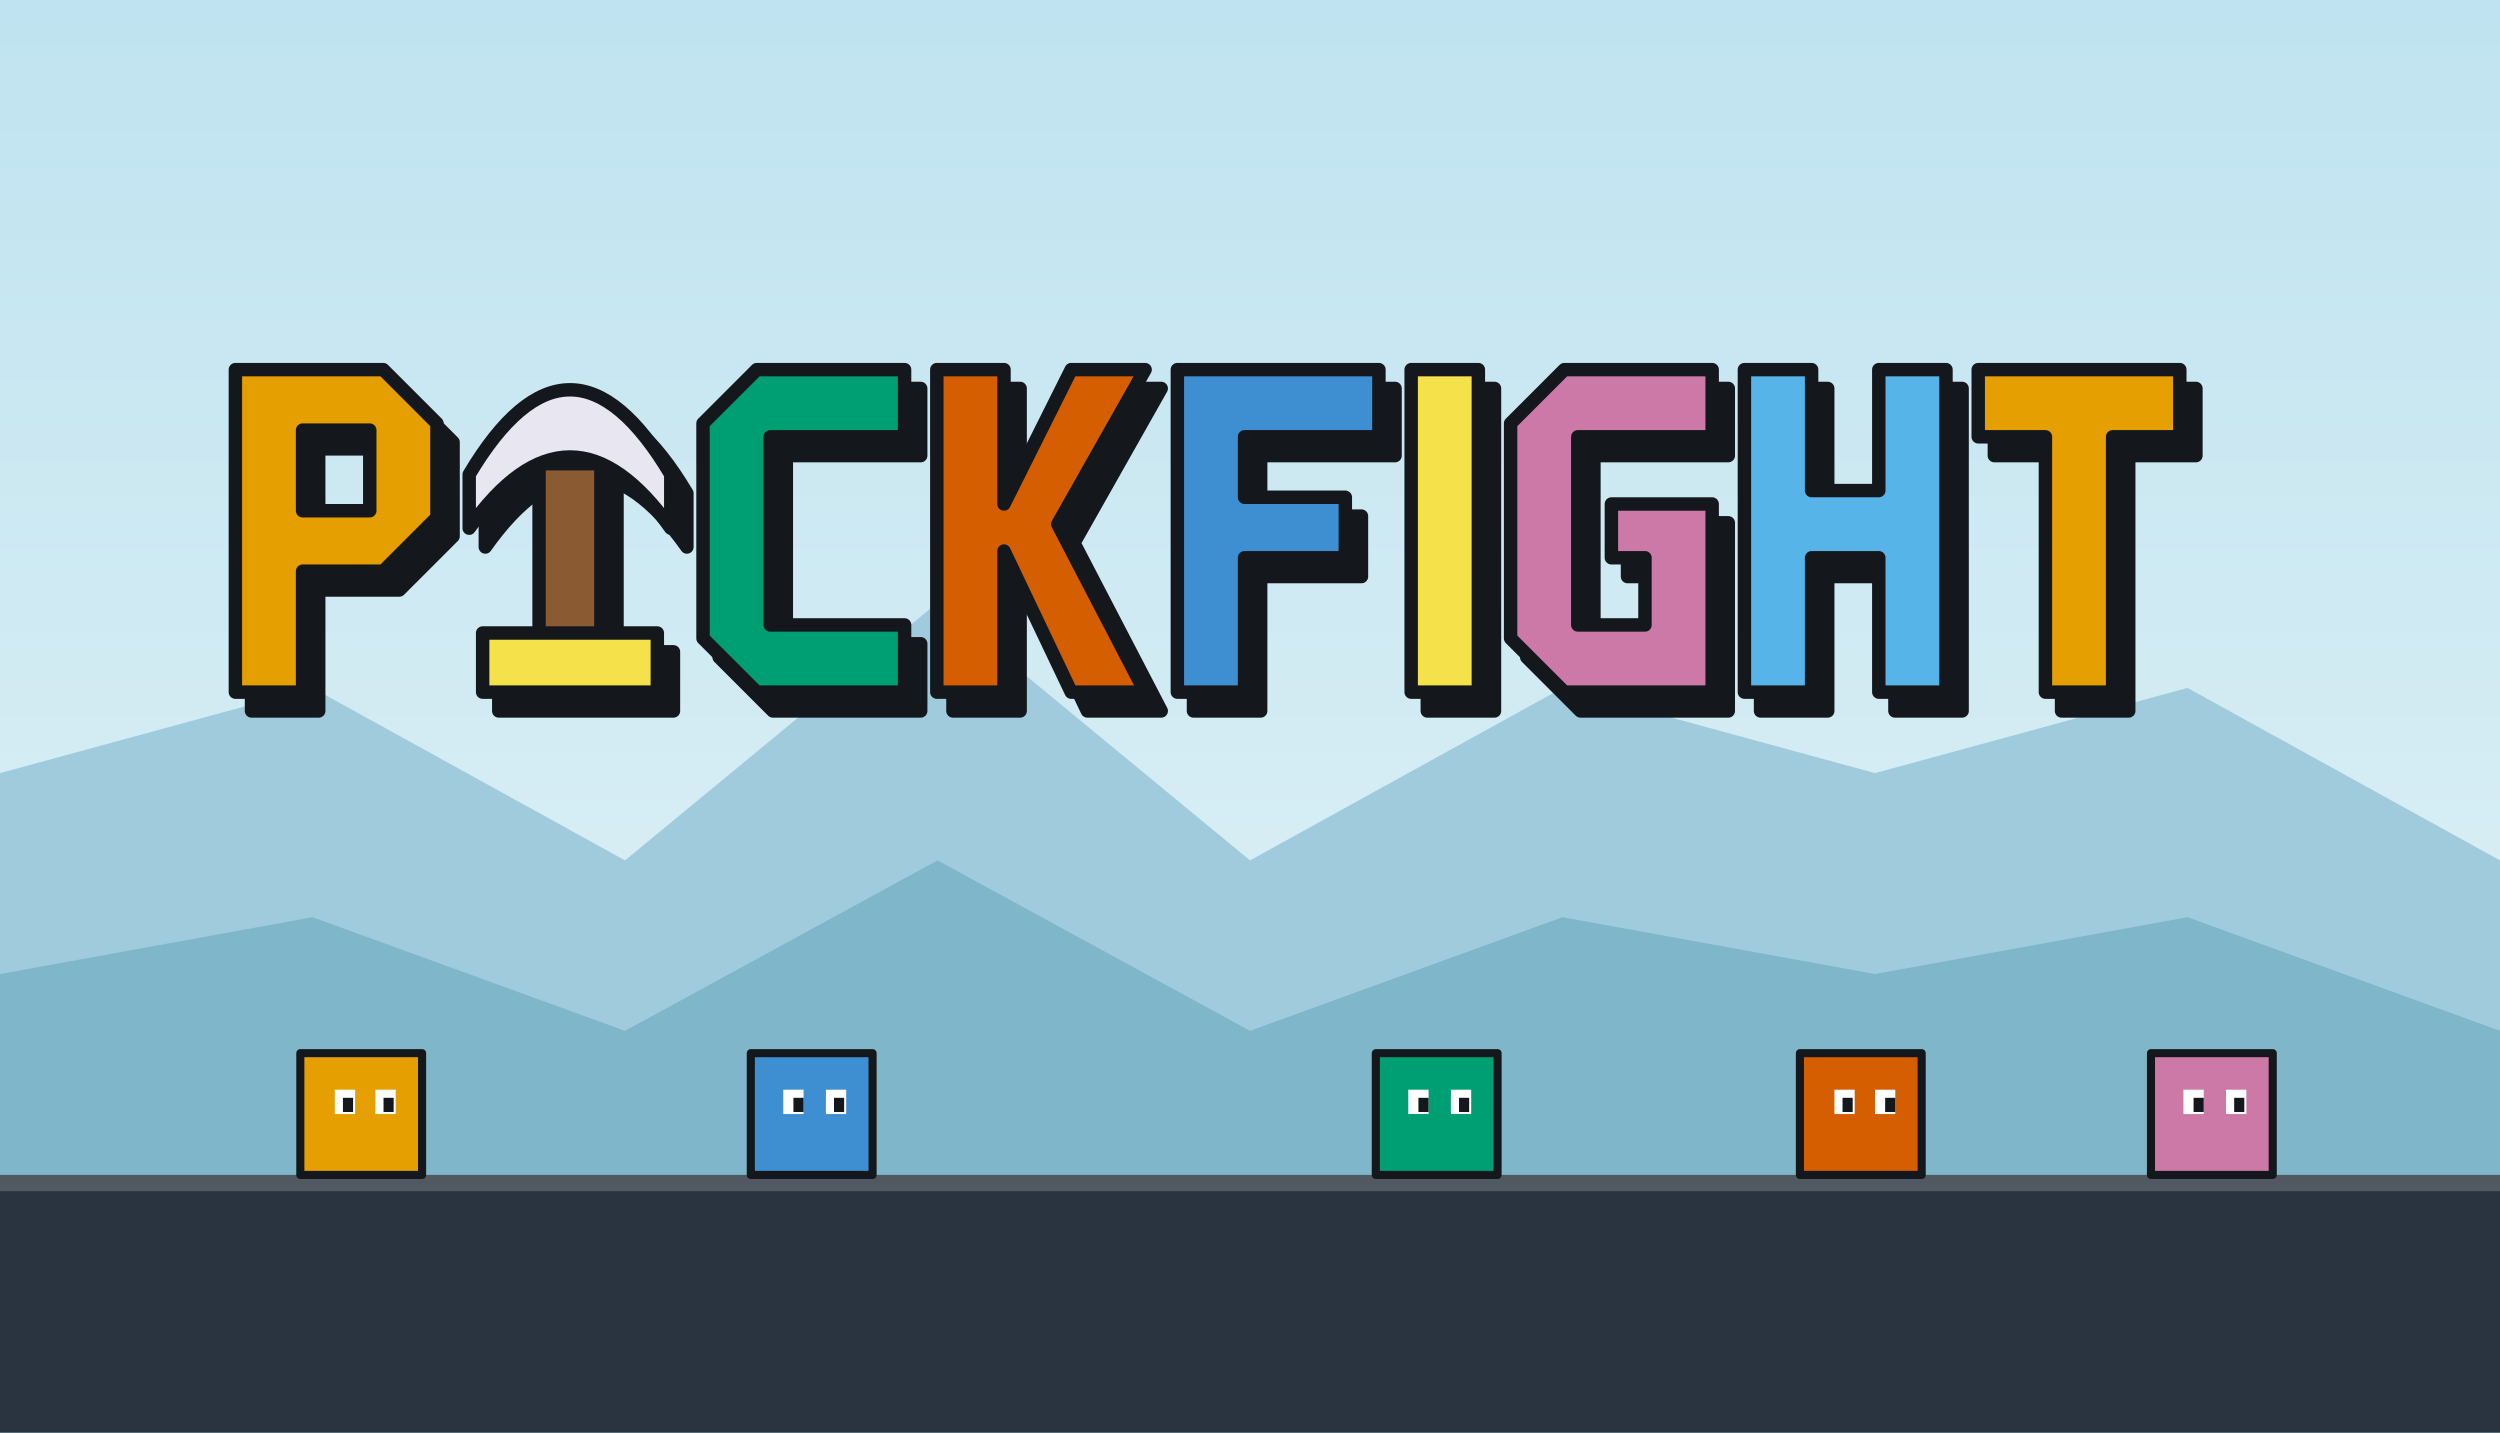
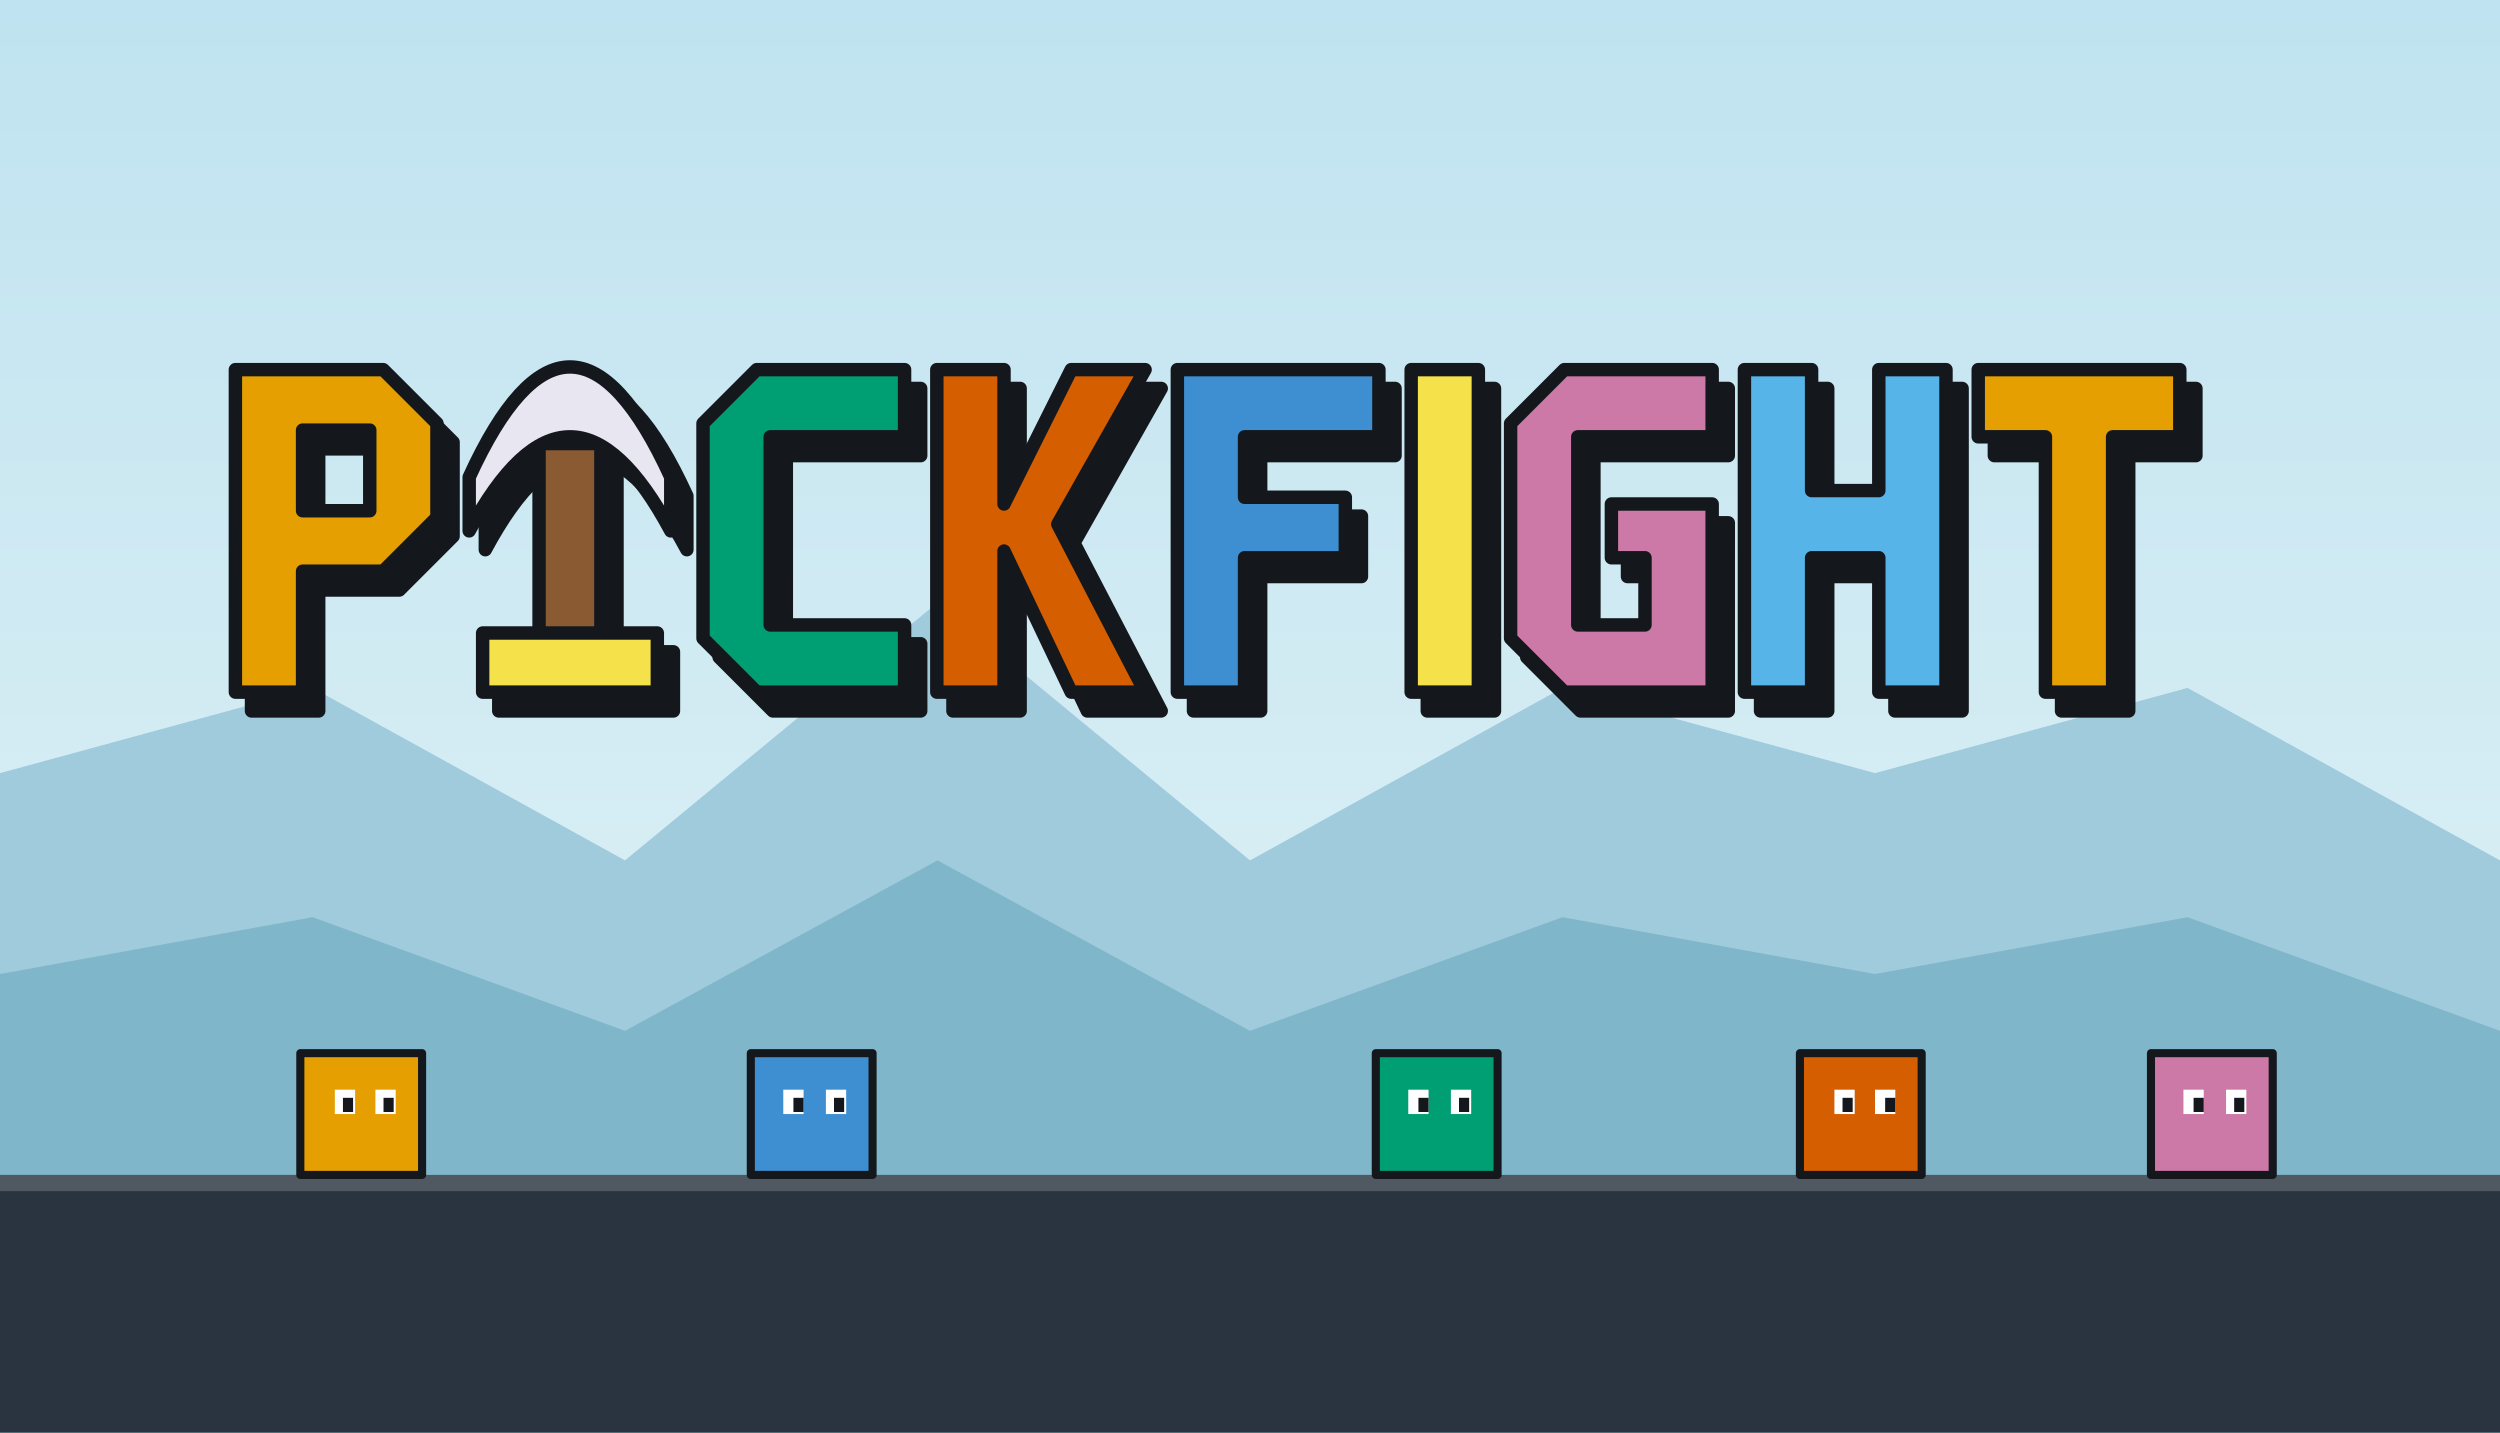
<svg xmlns="http://www.w3.org/2000/svg" width="1232" height="706" viewBox="0 0 1232 706">
  <defs>
    <linearGradient id="sky" x1="0" y1="0" x2="0" y2="1">
      <stop offset="0" stop-color="#bfe3f0" />
      <stop offset="1" stop-color="#e6f4f7" />
    </linearGradient>
  </defs>
  <rect width="1232" height="706" fill="url(#sky)" />
  <polygon points="0,706 0,381 154,339 308,424 462,297 616,424 770,339 924,381 1078,339 1232,424 1232,706" fill="#9fcbdc" />
  <polygon points="0,706 0,480 154,452 308,508 462,424 616,508 770,452 924,480 1078,452 1232,508 1232,706" fill="#7fb6c9" />
  <rect x="0" y="579" width="1232" height="127" fill="#2a3440" />
  <rect x="0" y="579" width="1232" height="8" fill="#ffffff" fill-opacity="0.18" />
  <rect x="148" y="519" width="60" height="60" fill="#E69F00" stroke="#14181d" stroke-width="4" stroke-linejoin="round" />
  <rect x="165" y="537" width="10" height="12" fill="#ffffff" />
  <rect x="169" y="541" width="5" height="7" fill="#14181d" />
  <rect x="185" y="537" width="10" height="12" fill="#ffffff" />
  <rect x="189" y="541" width="5" height="7" fill="#14181d" />
  <rect x="370" y="519" width="60" height="60" fill="#3D8FD1" stroke="#14181d" stroke-width="4" stroke-linejoin="round" />
  <rect x="386" y="537" width="10" height="12" fill="#ffffff" />
  <rect x="391" y="541" width="5" height="7" fill="#14181d" />
  <rect x="407" y="537" width="10" height="12" fill="#ffffff" />
  <rect x="411" y="541" width="5" height="7" fill="#14181d" />
  <rect x="678" y="519" width="60" height="60" fill="#009E73" stroke="#14181d" stroke-width="4" stroke-linejoin="round" />
  <rect x="694" y="537" width="10" height="12" fill="#ffffff" />
  <rect x="699" y="541" width="5" height="7" fill="#14181d" />
  <rect x="715" y="537" width="10" height="12" fill="#ffffff" />
  <rect x="719" y="541" width="5" height="7" fill="#14181d" />
  <rect x="887" y="519" width="60" height="60" fill="#D55E00" stroke="#14181d" stroke-width="4" stroke-linejoin="round" />
  <rect x="904" y="537" width="10" height="12" fill="#ffffff" />
  <rect x="908" y="541" width="5" height="7" fill="#14181d" />
  <rect x="924" y="537" width="10" height="12" fill="#ffffff" />
  <rect x="929" y="541" width="5" height="7" fill="#14181d" />
  <rect x="1060" y="519" width="60" height="60" fill="#CC79A7" stroke="#14181d" stroke-width="4" stroke-linejoin="round" />
  <rect x="1076" y="537" width="10" height="12" fill="#ffffff" />
  <rect x="1081" y="541" width="5" height="7" fill="#14181d" />
  <rect x="1097" y="537" width="10" height="12" fill="#ffffff" />
  <rect x="1101" y="541" width="5" height="7" fill="#14181d" />
  <g transform="translate(86.2,135.8) scale(0.6622)">
    <g transform="translate(0,0)">
      <g transform="translate(45,70)">
        <path d="M0,0H110L150,40V110L110,150H50V240H0ZM50,45V105H100V45Z" transform="translate(12,14)" fill="#14181d" stroke="#14181d" stroke-width="10" stroke-linejoin="round" fill-rule="evenodd" />
        <path d="M0,0H110L150,40V110L110,150H50V240H0ZM50,45V105H100V45Z" fill="#E69F00" stroke="#14181d" stroke-width="10" stroke-linejoin="round" fill-rule="evenodd" />
      </g>
      <g transform="translate(219,70)">
        <g transform="translate(12,14)" stroke="#14181d" stroke-width="10" stroke-linejoin="round">
-           <path d="M0,78Q75,-48 150,78L150,118Q75,12 0,118Z" fill="#14181d" />
-           <path d="M52,70H98V200H52Z" fill="#14181d" />
+           <path d="M0,80Q75,-84 150,80L150,120Q75,-20 0,120Z" fill="#14181d" />
+           <path d="M52,55H98V200H52Z" fill="#14181d" />
          <path d="M10,196H140V240H10Z" fill="#14181d" />
        </g>
        <g stroke="#14181d" stroke-width="10" stroke-linejoin="round">
-           <path d="M52,70H98V200H52Z" fill="#8a5a33" />
+           <path d="M52,55H98V200H52Z" fill="#8a5a33" />
          <path d="M10,196H140V240H10Z" fill="#F5E24A" />
-           <path d="M0,78Q75,-48 150,78L150,118Q75,12 0,118Z" fill="#E8E6F0" />
+           <path d="M0,80Q75,-84 150,80L150,120Q75,-20 0,120Z" fill="#E8E6F0" />
        </g>
      </g>
      <g transform="translate(393,70)">
        <path d="M40,0H150V50H50V190H150V240H40L0,200V40Z" transform="translate(12,14)" fill="#14181d" stroke="#14181d" stroke-width="10" stroke-linejoin="round" fill-rule="evenodd" />
        <path d="M40,0H150V50H50V190H150V240H40L0,200V40Z" fill="#009E73" stroke="#14181d" stroke-width="10" stroke-linejoin="round" fill-rule="evenodd" />
      </g>
      <g transform="translate(567,70)">
        <path d="M0,0H50V100L100,0H155L90,115L155,240H100L50,135V240H0Z" transform="translate(12,14)" fill="#14181d" stroke="#14181d" stroke-width="10" stroke-linejoin="round" fill-rule="evenodd" />
        <path d="M0,0H50V100L100,0H155L90,115L155,240H100L50,135V240H0Z" fill="#D55E00" stroke="#14181d" stroke-width="10" stroke-linejoin="round" fill-rule="evenodd" />
      </g>
      <g transform="translate(746,70)">
        <path d="M0,0H150V50H50V95H125V140H50V240H0Z" transform="translate(12,14)" fill="#14181d" stroke="#14181d" stroke-width="10" stroke-linejoin="round" fill-rule="evenodd" />
        <path d="M0,0H150V50H50V95H125V140H50V240H0Z" fill="#3D8FD1" stroke="#14181d" stroke-width="10" stroke-linejoin="round" fill-rule="evenodd" />
      </g>
      <g transform="translate(920,70)">
        <path d="M0,0H50V240H0Z" transform="translate(12,14)" fill="#14181d" stroke="#14181d" stroke-width="10" stroke-linejoin="round" fill-rule="evenodd" />
        <path d="M0,0H50V240H0Z" fill="#F5E24A" stroke="#14181d" stroke-width="10" stroke-linejoin="round" fill-rule="evenodd" />
      </g>
      <g transform="translate(994,70)">
        <path d="M40,0H150V50H50V190H100V140H75V100H150V240H40L0,200V40Z" transform="translate(12,14)" fill="#14181d" stroke="#14181d" stroke-width="10" stroke-linejoin="round" fill-rule="evenodd" />
        <path d="M40,0H150V50H50V190H100V140H75V100H150V240H40L0,200V40Z" fill="#CC79A7" stroke="#14181d" stroke-width="10" stroke-linejoin="round" fill-rule="evenodd" />
      </g>
      <g transform="translate(1168,70)">
        <path d="M0,0H50V90H100V0H150V240H100V140H50V240H0Z" transform="translate(12,14)" fill="#14181d" stroke="#14181d" stroke-width="10" stroke-linejoin="round" fill-rule="evenodd" />
        <path d="M0,0H50V90H100V0H150V240H100V140H50V240H0Z" fill="#56B4E9" stroke="#14181d" stroke-width="10" stroke-linejoin="round" fill-rule="evenodd" />
      </g>
      <g transform="translate(1342,70)">
        <path d="M0,0H150V50H100V240H50V50H0Z" transform="translate(12,14)" fill="#14181d" stroke="#14181d" stroke-width="10" stroke-linejoin="round" fill-rule="evenodd" />
        <path d="M0,0H150V50H100V240H50V50H0Z" fill="#E69F00" stroke="#14181d" stroke-width="10" stroke-linejoin="round" fill-rule="evenodd" />
      </g>
    </g>
  </g>
</svg>
